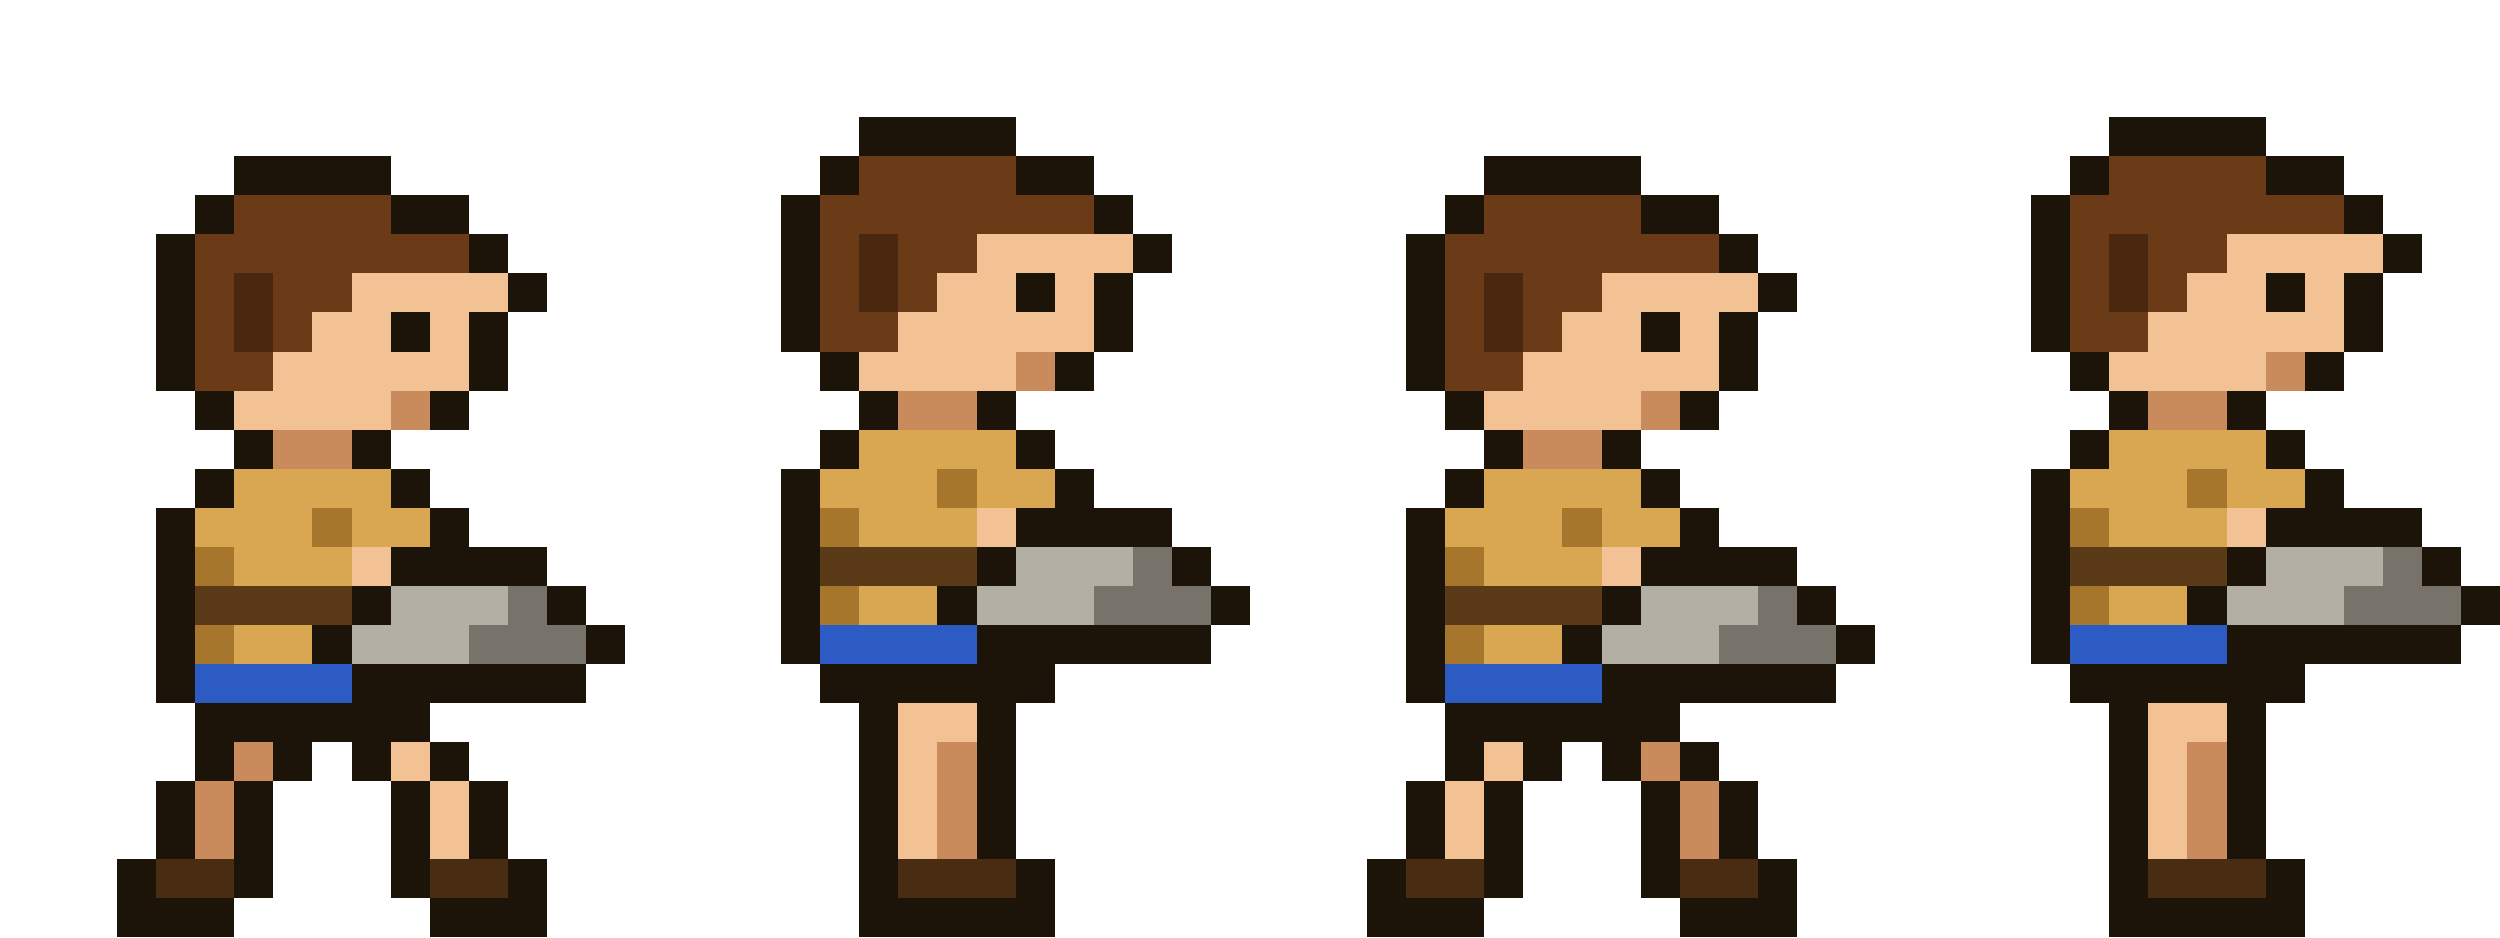
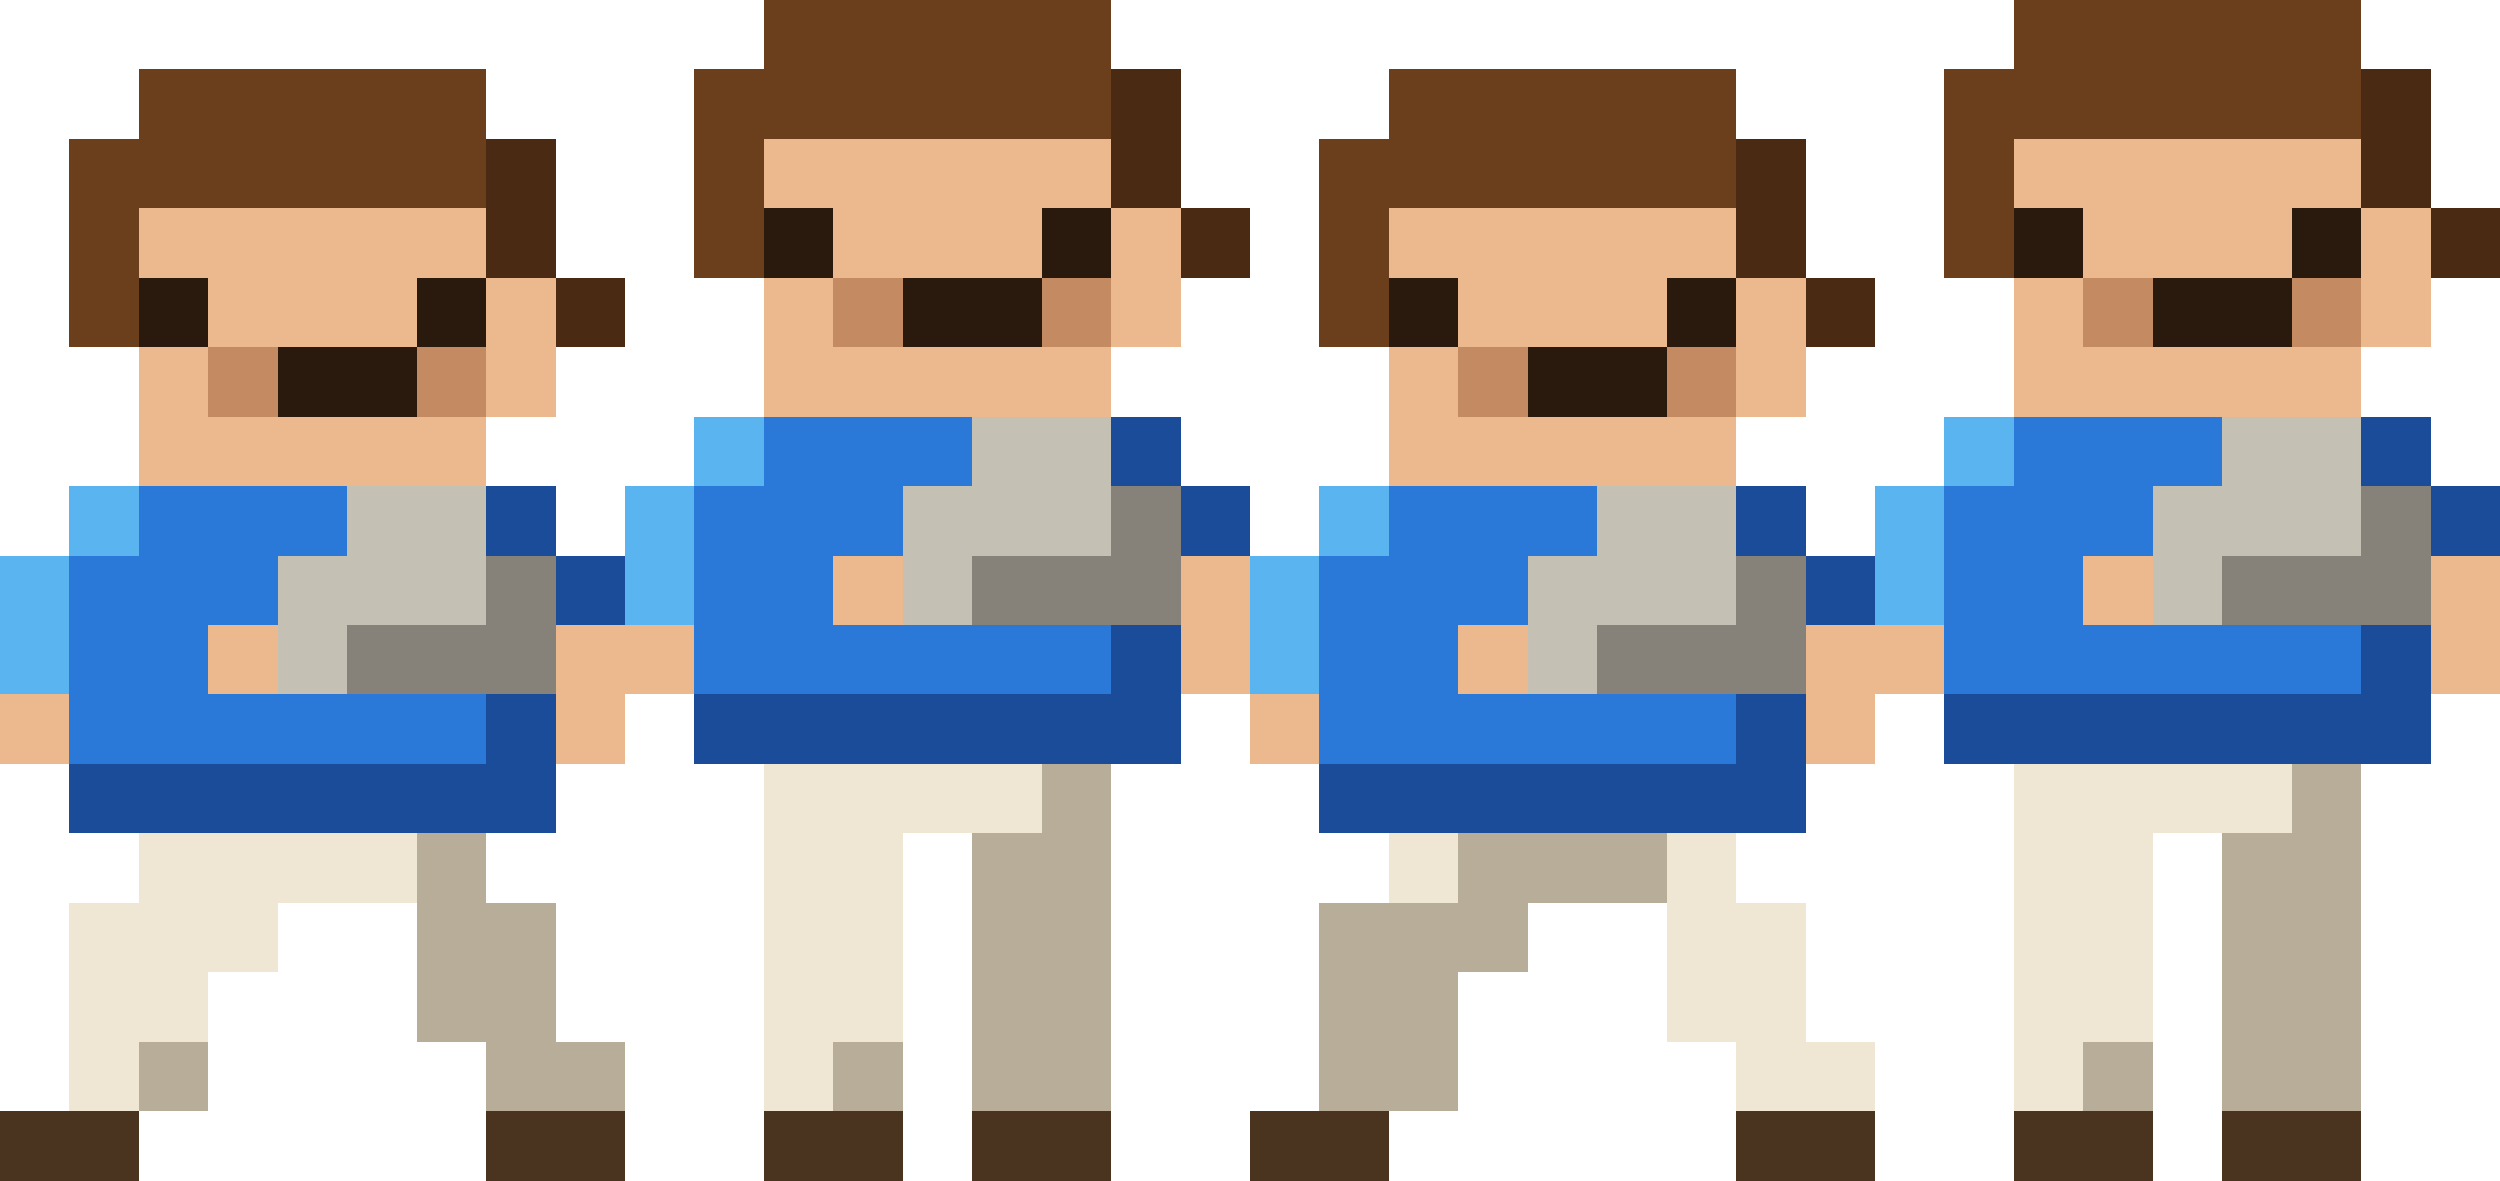
- <svg xmlns="http://www.w3.org/2000/svg" viewBox="0 0 64 24" width="64" height="24" shape-rendering="crispEdges">
-   <rect x="6" y="4" width="4" height="1" fill="#1c1309" />
-   <rect x="5" y="5" width="1" height="1" fill="#1c1309" />
-   <rect x="6" y="5" width="4" height="1" fill="#6b3a17" />
-   <rect x="10" y="5" width="2" height="1" fill="#1c1309" />
-   <rect x="4" y="6" width="1" height="1" fill="#1c1309" />
-   <rect x="5" y="6" width="7" height="1" fill="#6b3a17" />
-   <rect x="12" y="6" width="1" height="1" fill="#1c1309" />
-   <rect x="4" y="7" width="1" height="1" fill="#1c1309" />
-   <rect x="5" y="7" width="1" height="1" fill="#6b3a17" />
-   <rect x="6" y="7" width="1" height="1" fill="#4a280f" />
-   <rect x="7" y="7" width="2" height="1" fill="#6b3a17" />
-   <rect x="9" y="7" width="4" height="1" fill="#f2c294" />
-   <rect x="13" y="7" width="1" height="1" fill="#1c1309" />
-   <rect x="4" y="8" width="1" height="1" fill="#1c1309" />
-   <rect x="5" y="8" width="1" height="1" fill="#6b3a17" />
-   <rect x="6" y="8" width="1" height="1" fill="#4a280f" />
-   <rect x="7" y="8" width="1" height="1" fill="#6b3a17" />
-   <rect x="8" y="8" width="2" height="1" fill="#f2c294" />
-   <rect x="10" y="8" width="1" height="1" fill="#1c1309" />
-   <rect x="11" y="8" width="1" height="1" fill="#f2c294" />
-   <rect x="12" y="8" width="1" height="1" fill="#1c1309" />
-   <rect x="4" y="9" width="1" height="1" fill="#1c1309" />
-   <rect x="5" y="9" width="2" height="1" fill="#6b3a17" />
-   <rect x="7" y="9" width="5" height="1" fill="#f2c294" />
-   <rect x="12" y="9" width="1" height="1" fill="#1c1309" />
-   <rect x="5" y="10" width="1" height="1" fill="#1c1309" />
-   <rect x="6" y="10" width="4" height="1" fill="#f2c294" />
-   <rect x="10" y="10" width="1" height="1" fill="#c98a5c" />
-   <rect x="11" y="10" width="1" height="1" fill="#1c1309" />
-   <rect x="6" y="11" width="1" height="1" fill="#1c1309" />
-   <rect x="7" y="11" width="2" height="1" fill="#c98a5c" />
-   <rect x="9" y="11" width="1" height="1" fill="#1c1309" />
-   <rect x="5" y="12" width="1" height="1" fill="#1c1309" />
-   <rect x="6" y="12" width="4" height="1" fill="#d9a752" />
-   <rect x="10" y="12" width="1" height="1" fill="#1c1309" />
-   <rect x="4" y="13" width="1" height="1" fill="#1c1309" />
-   <rect x="5" y="13" width="3" height="1" fill="#d9a752" />
-   <rect x="8" y="13" width="1" height="1" fill="#a5762c" />
-   <rect x="9" y="13" width="2" height="1" fill="#d9a752" />
-   <rect x="11" y="13" width="1" height="1" fill="#1c1309" />
-   <rect x="4" y="14" width="1" height="1" fill="#1c1309" />
-   <rect x="5" y="14" width="1" height="1" fill="#a5762c" />
-   <rect x="6" y="14" width="3" height="1" fill="#d9a752" />
-   <rect x="9" y="14" width="1" height="1" fill="#f2c294" />
-   <rect x="10" y="14" width="4" height="1" fill="#1c1309" />
-   <rect x="4" y="15" width="1" height="1" fill="#1c1309" />
-   <rect x="5" y="15" width="4" height="1" fill="#5b3a17" />
-   <rect x="9" y="15" width="1" height="1" fill="#1c1309" />
-   <rect x="10" y="15" width="3" height="1" fill="#b3afa5" />
-   <rect x="13" y="15" width="1" height="1" fill="#77736b" />
-   <rect x="14" y="15" width="1" height="1" fill="#1c1309" />
-   <rect x="4" y="16" width="1" height="1" fill="#1c1309" />
-   <rect x="5" y="16" width="1" height="1" fill="#a5762c" />
-   <rect x="6" y="16" width="2" height="1" fill="#d9a752" />
-   <rect x="8" y="16" width="1" height="1" fill="#1c1309" />
-   <rect x="9" y="16" width="3" height="1" fill="#b3afa5" />
-   <rect x="12" y="16" width="3" height="1" fill="#77736b" />
-   <rect x="15" y="16" width="1" height="1" fill="#1c1309" />
-   <rect x="4" y="17" width="1" height="1" fill="#1c1309" />
-   <rect x="5" y="17" width="4" height="1" fill="#2c5bc4" />
-   <rect x="9" y="17" width="6" height="1" fill="#1c1309" />
-   <rect x="5" y="18" width="6" height="1" fill="#1c1309" />
-   <rect x="5" y="19" width="1" height="1" fill="#1c1309" />
-   <rect x="6" y="19" width="1" height="1" fill="#c98a5c" />
-   <rect x="7" y="19" width="1" height="1" fill="#1c1309" />
-   <rect x="9" y="19" width="1" height="1" fill="#1c1309" />
-   <rect x="10" y="19" width="1" height="1" fill="#f2c294" />
-   <rect x="11" y="19" width="1" height="1" fill="#1c1309" />
-   <rect x="4" y="20" width="1" height="1" fill="#1c1309" />
-   <rect x="5" y="20" width="1" height="1" fill="#c98a5c" />
-   <rect x="6" y="20" width="1" height="1" fill="#1c1309" />
-   <rect x="10" y="20" width="1" height="1" fill="#1c1309" />
-   <rect x="11" y="20" width="1" height="1" fill="#f2c294" />
-   <rect x="12" y="20" width="1" height="1" fill="#1c1309" />
-   <rect x="4" y="21" width="1" height="1" fill="#1c1309" />
-   <rect x="5" y="21" width="1" height="1" fill="#c98a5c" />
-   <rect x="6" y="21" width="1" height="1" fill="#1c1309" />
-   <rect x="10" y="21" width="1" height="1" fill="#1c1309" />
-   <rect x="11" y="21" width="1" height="1" fill="#f2c294" />
-   <rect x="12" y="21" width="1" height="1" fill="#1c1309" />
-   <rect x="3" y="22" width="1" height="1" fill="#1c1309" />
-   <rect x="4" y="22" width="2" height="1" fill="#4a2c12" />
-   <rect x="6" y="22" width="1" height="1" fill="#1c1309" />
-   <rect x="10" y="22" width="1" height="1" fill="#1c1309" />
-   <rect x="11" y="22" width="2" height="1" fill="#4a2c12" />
-   <rect x="13" y="22" width="1" height="1" fill="#1c1309" />
-   <rect x="3" y="23" width="3" height="1" fill="#1c1309" />
-   <rect x="11" y="23" width="3" height="1" fill="#1c1309" />
-   <rect x="22" y="3" width="4" height="1" fill="#1c1309" />
-   <rect x="21" y="4" width="1" height="1" fill="#1c1309" />
-   <rect x="22" y="4" width="4" height="1" fill="#6b3a17" />
-   <rect x="26" y="4" width="2" height="1" fill="#1c1309" />
-   <rect x="20" y="5" width="1" height="1" fill="#1c1309" />
-   <rect x="21" y="5" width="7" height="1" fill="#6b3a17" />
-   <rect x="28" y="5" width="1" height="1" fill="#1c1309" />
-   <rect x="20" y="6" width="1" height="1" fill="#1c1309" />
-   <rect x="21" y="6" width="1" height="1" fill="#6b3a17" />
-   <rect x="22" y="6" width="1" height="1" fill="#4a280f" />
-   <rect x="23" y="6" width="2" height="1" fill="#6b3a17" />
-   <rect x="25" y="6" width="4" height="1" fill="#f2c294" />
-   <rect x="29" y="6" width="1" height="1" fill="#1c1309" />
-   <rect x="20" y="7" width="1" height="1" fill="#1c1309" />
-   <rect x="21" y="7" width="1" height="1" fill="#6b3a17" />
-   <rect x="22" y="7" width="1" height="1" fill="#4a280f" />
-   <rect x="23" y="7" width="1" height="1" fill="#6b3a17" />
-   <rect x="24" y="7" width="2" height="1" fill="#f2c294" />
-   <rect x="26" y="7" width="1" height="1" fill="#1c1309" />
-   <rect x="27" y="7" width="1" height="1" fill="#f2c294" />
-   <rect x="28" y="7" width="1" height="1" fill="#1c1309" />
-   <rect x="20" y="8" width="1" height="1" fill="#1c1309" />
-   <rect x="21" y="8" width="2" height="1" fill="#6b3a17" />
-   <rect x="23" y="8" width="5" height="1" fill="#f2c294" />
-   <rect x="28" y="8" width="1" height="1" fill="#1c1309" />
-   <rect x="21" y="9" width="1" height="1" fill="#1c1309" />
-   <rect x="22" y="9" width="4" height="1" fill="#f2c294" />
-   <rect x="26" y="9" width="1" height="1" fill="#c98a5c" />
-   <rect x="27" y="9" width="1" height="1" fill="#1c1309" />
-   <rect x="22" y="10" width="1" height="1" fill="#1c1309" />
-   <rect x="23" y="10" width="2" height="1" fill="#c98a5c" />
-   <rect x="25" y="10" width="1" height="1" fill="#1c1309" />
-   <rect x="21" y="11" width="1" height="1" fill="#1c1309" />
-   <rect x="22" y="11" width="4" height="1" fill="#d9a752" />
-   <rect x="26" y="11" width="1" height="1" fill="#1c1309" />
-   <rect x="20" y="12" width="1" height="1" fill="#1c1309" />
-   <rect x="21" y="12" width="3" height="1" fill="#d9a752" />
-   <rect x="24" y="12" width="1" height="1" fill="#a5762c" />
-   <rect x="25" y="12" width="2" height="1" fill="#d9a752" />
-   <rect x="27" y="12" width="1" height="1" fill="#1c1309" />
-   <rect x="20" y="13" width="1" height="1" fill="#1c1309" />
-   <rect x="21" y="13" width="1" height="1" fill="#a5762c" />
-   <rect x="22" y="13" width="3" height="1" fill="#d9a752" />
-   <rect x="25" y="13" width="1" height="1" fill="#f2c294" />
-   <rect x="26" y="13" width="4" height="1" fill="#1c1309" />
-   <rect x="20" y="14" width="1" height="1" fill="#1c1309" />
-   <rect x="21" y="14" width="4" height="1" fill="#5b3a17" />
-   <rect x="25" y="14" width="1" height="1" fill="#1c1309" />
-   <rect x="26" y="14" width="3" height="1" fill="#b3afa5" />
-   <rect x="29" y="14" width="1" height="1" fill="#77736b" />
-   <rect x="30" y="14" width="1" height="1" fill="#1c1309" />
-   <rect x="20" y="15" width="1" height="1" fill="#1c1309" />
-   <rect x="21" y="15" width="1" height="1" fill="#a5762c" />
-   <rect x="22" y="15" width="2" height="1" fill="#d9a752" />
-   <rect x="24" y="15" width="1" height="1" fill="#1c1309" />
-   <rect x="25" y="15" width="3" height="1" fill="#b3afa5" />
-   <rect x="28" y="15" width="3" height="1" fill="#77736b" />
-   <rect x="31" y="15" width="1" height="1" fill="#1c1309" />
-   <rect x="20" y="16" width="1" height="1" fill="#1c1309" />
-   <rect x="21" y="16" width="4" height="1" fill="#2c5bc4" />
-   <rect x="25" y="16" width="6" height="1" fill="#1c1309" />
-   <rect x="21" y="17" width="6" height="1" fill="#1c1309" />
-   <rect x="22" y="18" width="1" height="1" fill="#1c1309" />
-   <rect x="23" y="18" width="2" height="1" fill="#f2c294" />
-   <rect x="25" y="18" width="1" height="1" fill="#1c1309" />
-   <rect x="22" y="19" width="1" height="1" fill="#1c1309" />
-   <rect x="23" y="19" width="1" height="1" fill="#f2c294" />
-   <rect x="24" y="19" width="1" height="1" fill="#c98a5c" />
-   <rect x="25" y="19" width="1" height="1" fill="#1c1309" />
-   <rect x="22" y="20" width="1" height="1" fill="#1c1309" />
-   <rect x="23" y="20" width="1" height="1" fill="#f2c294" />
-   <rect x="24" y="20" width="1" height="1" fill="#c98a5c" />
-   <rect x="25" y="20" width="1" height="1" fill="#1c1309" />
-   <rect x="22" y="21" width="1" height="1" fill="#1c1309" />
-   <rect x="23" y="21" width="1" height="1" fill="#f2c294" />
-   <rect x="24" y="21" width="1" height="1" fill="#c98a5c" />
-   <rect x="25" y="21" width="1" height="1" fill="#1c1309" />
-   <rect x="22" y="22" width="1" height="1" fill="#1c1309" />
-   <rect x="23" y="22" width="3" height="1" fill="#4a2c12" />
-   <rect x="26" y="22" width="1" height="1" fill="#1c1309" />
-   <rect x="22" y="23" width="5" height="1" fill="#1c1309" />
-   <rect x="38" y="4" width="4" height="1" fill="#1c1309" />
-   <rect x="37" y="5" width="1" height="1" fill="#1c1309" />
-   <rect x="38" y="5" width="4" height="1" fill="#6b3a17" />
-   <rect x="42" y="5" width="2" height="1" fill="#1c1309" />
-   <rect x="36" y="6" width="1" height="1" fill="#1c1309" />
-   <rect x="37" y="6" width="7" height="1" fill="#6b3a17" />
-   <rect x="44" y="6" width="1" height="1" fill="#1c1309" />
-   <rect x="36" y="7" width="1" height="1" fill="#1c1309" />
-   <rect x="37" y="7" width="1" height="1" fill="#6b3a17" />
-   <rect x="38" y="7" width="1" height="1" fill="#4a280f" />
-   <rect x="39" y="7" width="2" height="1" fill="#6b3a17" />
-   <rect x="41" y="7" width="4" height="1" fill="#f2c294" />
-   <rect x="45" y="7" width="1" height="1" fill="#1c1309" />
-   <rect x="36" y="8" width="1" height="1" fill="#1c1309" />
-   <rect x="37" y="8" width="1" height="1" fill="#6b3a17" />
-   <rect x="38" y="8" width="1" height="1" fill="#4a280f" />
-   <rect x="39" y="8" width="1" height="1" fill="#6b3a17" />
-   <rect x="40" y="8" width="2" height="1" fill="#f2c294" />
-   <rect x="42" y="8" width="1" height="1" fill="#1c1309" />
-   <rect x="43" y="8" width="1" height="1" fill="#f2c294" />
-   <rect x="44" y="8" width="1" height="1" fill="#1c1309" />
-   <rect x="36" y="9" width="1" height="1" fill="#1c1309" />
-   <rect x="37" y="9" width="2" height="1" fill="#6b3a17" />
-   <rect x="39" y="9" width="5" height="1" fill="#f2c294" />
-   <rect x="44" y="9" width="1" height="1" fill="#1c1309" />
-   <rect x="37" y="10" width="1" height="1" fill="#1c1309" />
-   <rect x="38" y="10" width="4" height="1" fill="#f2c294" />
-   <rect x="42" y="10" width="1" height="1" fill="#c98a5c" />
-   <rect x="43" y="10" width="1" height="1" fill="#1c1309" />
-   <rect x="38" y="11" width="1" height="1" fill="#1c1309" />
-   <rect x="39" y="11" width="2" height="1" fill="#c98a5c" />
-   <rect x="41" y="11" width="1" height="1" fill="#1c1309" />
-   <rect x="37" y="12" width="1" height="1" fill="#1c1309" />
-   <rect x="38" y="12" width="4" height="1" fill="#d9a752" />
-   <rect x="42" y="12" width="1" height="1" fill="#1c1309" />
-   <rect x="36" y="13" width="1" height="1" fill="#1c1309" />
-   <rect x="37" y="13" width="3" height="1" fill="#d9a752" />
-   <rect x="40" y="13" width="1" height="1" fill="#a5762c" />
-   <rect x="41" y="13" width="2" height="1" fill="#d9a752" />
-   <rect x="43" y="13" width="1" height="1" fill="#1c1309" />
-   <rect x="36" y="14" width="1" height="1" fill="#1c1309" />
-   <rect x="37" y="14" width="1" height="1" fill="#a5762c" />
-   <rect x="38" y="14" width="3" height="1" fill="#d9a752" />
-   <rect x="41" y="14" width="1" height="1" fill="#f2c294" />
-   <rect x="42" y="14" width="4" height="1" fill="#1c1309" />
-   <rect x="36" y="15" width="1" height="1" fill="#1c1309" />
-   <rect x="37" y="15" width="4" height="1" fill="#5b3a17" />
-   <rect x="41" y="15" width="1" height="1" fill="#1c1309" />
-   <rect x="42" y="15" width="3" height="1" fill="#b3afa5" />
-   <rect x="45" y="15" width="1" height="1" fill="#77736b" />
-   <rect x="46" y="15" width="1" height="1" fill="#1c1309" />
-   <rect x="36" y="16" width="1" height="1" fill="#1c1309" />
-   <rect x="37" y="16" width="1" height="1" fill="#a5762c" />
-   <rect x="38" y="16" width="2" height="1" fill="#d9a752" />
-   <rect x="40" y="16" width="1" height="1" fill="#1c1309" />
-   <rect x="41" y="16" width="3" height="1" fill="#b3afa5" />
-   <rect x="44" y="16" width="3" height="1" fill="#77736b" />
-   <rect x="47" y="16" width="1" height="1" fill="#1c1309" />
-   <rect x="36" y="17" width="1" height="1" fill="#1c1309" />
-   <rect x="37" y="17" width="4" height="1" fill="#2c5bc4" />
-   <rect x="41" y="17" width="6" height="1" fill="#1c1309" />
-   <rect x="37" y="18" width="6" height="1" fill="#1c1309" />
-   <rect x="37" y="19" width="1" height="1" fill="#1c1309" />
-   <rect x="38" y="19" width="1" height="1" fill="#f2c294" />
-   <rect x="39" y="19" width="1" height="1" fill="#1c1309" />
-   <rect x="41" y="19" width="1" height="1" fill="#1c1309" />
-   <rect x="42" y="19" width="1" height="1" fill="#c98a5c" />
-   <rect x="43" y="19" width="1" height="1" fill="#1c1309" />
-   <rect x="36" y="20" width="1" height="1" fill="#1c1309" />
-   <rect x="37" y="20" width="1" height="1" fill="#f2c294" />
-   <rect x="38" y="20" width="1" height="1" fill="#1c1309" />
-   <rect x="42" y="20" width="1" height="1" fill="#1c1309" />
-   <rect x="43" y="20" width="1" height="1" fill="#c98a5c" />
-   <rect x="44" y="20" width="1" height="1" fill="#1c1309" />
-   <rect x="36" y="21" width="1" height="1" fill="#1c1309" />
-   <rect x="37" y="21" width="1" height="1" fill="#f2c294" />
-   <rect x="38" y="21" width="1" height="1" fill="#1c1309" />
-   <rect x="42" y="21" width="1" height="1" fill="#1c1309" />
-   <rect x="43" y="21" width="1" height="1" fill="#c98a5c" />
-   <rect x="44" y="21" width="1" height="1" fill="#1c1309" />
-   <rect x="35" y="22" width="1" height="1" fill="#1c1309" />
-   <rect x="36" y="22" width="2" height="1" fill="#4a2c12" />
-   <rect x="38" y="22" width="1" height="1" fill="#1c1309" />
-   <rect x="42" y="22" width="1" height="1" fill="#1c1309" />
-   <rect x="43" y="22" width="2" height="1" fill="#4a2c12" />
-   <rect x="45" y="22" width="1" height="1" fill="#1c1309" />
-   <rect x="35" y="23" width="3" height="1" fill="#1c1309" />
-   <rect x="43" y="23" width="3" height="1" fill="#1c1309" />
-   <rect x="54" y="3" width="4" height="1" fill="#1c1309" />
-   <rect x="53" y="4" width="1" height="1" fill="#1c1309" />
-   <rect x="54" y="4" width="4" height="1" fill="#6b3a17" />
-   <rect x="58" y="4" width="2" height="1" fill="#1c1309" />
-   <rect x="52" y="5" width="1" height="1" fill="#1c1309" />
-   <rect x="53" y="5" width="7" height="1" fill="#6b3a17" />
-   <rect x="60" y="5" width="1" height="1" fill="#1c1309" />
-   <rect x="52" y="6" width="1" height="1" fill="#1c1309" />
-   <rect x="53" y="6" width="1" height="1" fill="#6b3a17" />
-   <rect x="54" y="6" width="1" height="1" fill="#4a280f" />
-   <rect x="55" y="6" width="2" height="1" fill="#6b3a17" />
-   <rect x="57" y="6" width="4" height="1" fill="#f2c294" />
-   <rect x="61" y="6" width="1" height="1" fill="#1c1309" />
-   <rect x="52" y="7" width="1" height="1" fill="#1c1309" />
-   <rect x="53" y="7" width="1" height="1" fill="#6b3a17" />
-   <rect x="54" y="7" width="1" height="1" fill="#4a280f" />
-   <rect x="55" y="7" width="1" height="1" fill="#6b3a17" />
-   <rect x="56" y="7" width="2" height="1" fill="#f2c294" />
-   <rect x="58" y="7" width="1" height="1" fill="#1c1309" />
-   <rect x="59" y="7" width="1" height="1" fill="#f2c294" />
-   <rect x="60" y="7" width="1" height="1" fill="#1c1309" />
-   <rect x="52" y="8" width="1" height="1" fill="#1c1309" />
-   <rect x="53" y="8" width="2" height="1" fill="#6b3a17" />
-   <rect x="55" y="8" width="5" height="1" fill="#f2c294" />
-   <rect x="60" y="8" width="1" height="1" fill="#1c1309" />
-   <rect x="53" y="9" width="1" height="1" fill="#1c1309" />
-   <rect x="54" y="9" width="4" height="1" fill="#f2c294" />
-   <rect x="58" y="9" width="1" height="1" fill="#c98a5c" />
-   <rect x="59" y="9" width="1" height="1" fill="#1c1309" />
-   <rect x="54" y="10" width="1" height="1" fill="#1c1309" />
-   <rect x="55" y="10" width="2" height="1" fill="#c98a5c" />
-   <rect x="57" y="10" width="1" height="1" fill="#1c1309" />
-   <rect x="53" y="11" width="1" height="1" fill="#1c1309" />
-   <rect x="54" y="11" width="4" height="1" fill="#d9a752" />
-   <rect x="58" y="11" width="1" height="1" fill="#1c1309" />
-   <rect x="52" y="12" width="1" height="1" fill="#1c1309" />
-   <rect x="53" y="12" width="3" height="1" fill="#d9a752" />
-   <rect x="56" y="12" width="1" height="1" fill="#a5762c" />
-   <rect x="57" y="12" width="2" height="1" fill="#d9a752" />
-   <rect x="59" y="12" width="1" height="1" fill="#1c1309" />
-   <rect x="52" y="13" width="1" height="1" fill="#1c1309" />
-   <rect x="53" y="13" width="1" height="1" fill="#a5762c" />
-   <rect x="54" y="13" width="3" height="1" fill="#d9a752" />
-   <rect x="57" y="13" width="1" height="1" fill="#f2c294" />
-   <rect x="58" y="13" width="4" height="1" fill="#1c1309" />
-   <rect x="52" y="14" width="1" height="1" fill="#1c1309" />
-   <rect x="53" y="14" width="4" height="1" fill="#5b3a17" />
-   <rect x="57" y="14" width="1" height="1" fill="#1c1309" />
-   <rect x="58" y="14" width="3" height="1" fill="#b3afa5" />
-   <rect x="61" y="14" width="1" height="1" fill="#77736b" />
-   <rect x="62" y="14" width="1" height="1" fill="#1c1309" />
-   <rect x="52" y="15" width="1" height="1" fill="#1c1309" />
-   <rect x="53" y="15" width="1" height="1" fill="#a5762c" />
-   <rect x="54" y="15" width="2" height="1" fill="#d9a752" />
-   <rect x="56" y="15" width="1" height="1" fill="#1c1309" />
-   <rect x="57" y="15" width="3" height="1" fill="#b3afa5" />
-   <rect x="60" y="15" width="3" height="1" fill="#77736b" />
-   <rect x="63" y="15" width="1" height="1" fill="#1c1309" />
-   <rect x="52" y="16" width="1" height="1" fill="#1c1309" />
-   <rect x="53" y="16" width="4" height="1" fill="#2c5bc4" />
-   <rect x="57" y="16" width="6" height="1" fill="#1c1309" />
-   <rect x="53" y="17" width="6" height="1" fill="#1c1309" />
-   <rect x="54" y="18" width="1" height="1" fill="#1c1309" />
-   <rect x="55" y="18" width="2" height="1" fill="#f2c294" />
-   <rect x="57" y="18" width="1" height="1" fill="#1c1309" />
-   <rect x="54" y="19" width="1" height="1" fill="#1c1309" />
-   <rect x="55" y="19" width="1" height="1" fill="#f2c294" />
-   <rect x="56" y="19" width="1" height="1" fill="#c98a5c" />
-   <rect x="57" y="19" width="1" height="1" fill="#1c1309" />
-   <rect x="54" y="20" width="1" height="1" fill="#1c1309" />
-   <rect x="55" y="20" width="1" height="1" fill="#f2c294" />
-   <rect x="56" y="20" width="1" height="1" fill="#c98a5c" />
-   <rect x="57" y="20" width="1" height="1" fill="#1c1309" />
-   <rect x="54" y="21" width="1" height="1" fill="#1c1309" />
-   <rect x="55" y="21" width="1" height="1" fill="#f2c294" />
-   <rect x="56" y="21" width="1" height="1" fill="#c98a5c" />
-   <rect x="57" y="21" width="1" height="1" fill="#1c1309" />
-   <rect x="54" y="22" width="1" height="1" fill="#1c1309" />
-   <rect x="55" y="22" width="3" height="1" fill="#4a2c12" />
-   <rect x="58" y="22" width="1" height="1" fill="#1c1309" />
-   <rect x="54" y="23" width="5" height="1" fill="#1c1309" />
+ <svg xmlns="http://www.w3.org/2000/svg" viewBox="0 0 36 17" width="36" height="17" shape-rendering="crispEdges">
+   <rect x="2" y="1" width="5" height="1" fill="#6b3e1c" />
+   <rect x="1" y="2" width="6" height="1" fill="#6b3e1c" />
+   <rect x="7" y="2" width="1" height="1" fill="#4a2a12" />
+   <rect x="1" y="3" width="1" height="1" fill="#6b3e1c" />
+   <rect x="2" y="3" width="5" height="1" fill="#ecb98e" />
+   <rect x="7" y="3" width="1" height="1" fill="#4a2a12" />
+   <rect x="1" y="4" width="1" height="1" fill="#6b3e1c" />
+   <rect x="2" y="4" width="1" height="1" fill="#2a1a0e" />
+   <rect x="3" y="4" width="3" height="1" fill="#ecb98e" />
+   <rect x="6" y="4" width="1" height="1" fill="#2a1a0e" />
+   <rect x="7" y="4" width="1" height="1" fill="#ecb98e" />
+   <rect x="8" y="4" width="1" height="1" fill="#4a2a12" />
+   <rect x="2" y="5" width="1" height="1" fill="#ecb98e" />
+   <rect x="3" y="5" width="1" height="1" fill="#c48a62" />
+   <rect x="4" y="5" width="2" height="1" fill="#2a1a0e" />
+   <rect x="6" y="5" width="1" height="1" fill="#c48a62" />
+   <rect x="7" y="5" width="1" height="1" fill="#ecb98e" />
+   <rect x="2" y="6" width="5" height="1" fill="#ecb98e" />
+   <rect x="1" y="7" width="1" height="1" fill="#5ab4f0" />
+   <rect x="2" y="7" width="3" height="1" fill="#2a78d8" />
+   <rect x="5" y="7" width="2" height="1" fill="#c4c0b4" />
+   <rect x="7" y="7" width="1" height="1" fill="#1a4c9a" />
+   <rect x="0" y="8" width="1" height="1" fill="#5ab4f0" />
+   <rect x="1" y="8" width="3" height="1" fill="#2a78d8" />
+   <rect x="4" y="8" width="3" height="1" fill="#c4c0b4" />
+   <rect x="7" y="8" width="1" height="1" fill="#86827a" />
+   <rect x="8" y="8" width="1" height="1" fill="#1a4c9a" />
+   <rect x="0" y="9" width="1" height="1" fill="#5ab4f0" />
+   <rect x="1" y="9" width="2" height="1" fill="#2a78d8" />
+   <rect x="3" y="9" width="1" height="1" fill="#ecb98e" />
+   <rect x="4" y="9" width="1" height="1" fill="#c4c0b4" />
+   <rect x="5" y="9" width="3" height="1" fill="#86827a" />
+   <rect x="8" y="9" width="1" height="1" fill="#ecb98e" />
+   <rect x="0" y="10" width="1" height="1" fill="#ecb98e" />
+   <rect x="1" y="10" width="6" height="1" fill="#2a78d8" />
+   <rect x="7" y="10" width="1" height="1" fill="#1a4c9a" />
+   <rect x="8" y="10" width="1" height="1" fill="#ecb98e" />
+   <rect x="1" y="11" width="7" height="1" fill="#1a4c9a" />
+   <rect x="2" y="12" width="4" height="1" fill="#efe6d4" />
+   <rect x="6" y="12" width="1" height="1" fill="#b8ad98" />
+   <rect x="1" y="13" width="3" height="1" fill="#efe6d4" />
+   <rect x="6" y="13" width="2" height="1" fill="#b8ad98" />
+   <rect x="1" y="14" width="2" height="1" fill="#efe6d4" />
+   <rect x="6" y="14" width="2" height="1" fill="#b8ad98" />
+   <rect x="1" y="15" width="1" height="1" fill="#efe6d4" />
+   <rect x="2" y="15" width="1" height="1" fill="#b8ad98" />
+   <rect x="7" y="15" width="2" height="1" fill="#b8ad98" />
+   <rect x="0" y="16" width="2" height="1" fill="#4a3420" />
+   <rect x="7" y="16" width="2" height="1" fill="#4a3420" />
+   <rect x="11" y="0" width="5" height="1" fill="#6b3e1c" />
+   <rect x="10" y="1" width="6" height="1" fill="#6b3e1c" />
+   <rect x="16" y="1" width="1" height="1" fill="#4a2a12" />
+   <rect x="10" y="2" width="1" height="1" fill="#6b3e1c" />
+   <rect x="11" y="2" width="5" height="1" fill="#ecb98e" />
+   <rect x="16" y="2" width="1" height="1" fill="#4a2a12" />
+   <rect x="10" y="3" width="1" height="1" fill="#6b3e1c" />
+   <rect x="11" y="3" width="1" height="1" fill="#2a1a0e" />
+   <rect x="12" y="3" width="3" height="1" fill="#ecb98e" />
+   <rect x="15" y="3" width="1" height="1" fill="#2a1a0e" />
+   <rect x="16" y="3" width="1" height="1" fill="#ecb98e" />
+   <rect x="17" y="3" width="1" height="1" fill="#4a2a12" />
+   <rect x="11" y="4" width="1" height="1" fill="#ecb98e" />
+   <rect x="12" y="4" width="1" height="1" fill="#c48a62" />
+   <rect x="13" y="4" width="2" height="1" fill="#2a1a0e" />
+   <rect x="15" y="4" width="1" height="1" fill="#c48a62" />
+   <rect x="16" y="4" width="1" height="1" fill="#ecb98e" />
+   <rect x="11" y="5" width="5" height="1" fill="#ecb98e" />
+   <rect x="10" y="6" width="1" height="1" fill="#5ab4f0" />
+   <rect x="11" y="6" width="3" height="1" fill="#2a78d8" />
+   <rect x="14" y="6" width="2" height="1" fill="#c4c0b4" />
+   <rect x="16" y="6" width="1" height="1" fill="#1a4c9a" />
+   <rect x="9" y="7" width="1" height="1" fill="#5ab4f0" />
+   <rect x="10" y="7" width="3" height="1" fill="#2a78d8" />
+   <rect x="13" y="7" width="3" height="1" fill="#c4c0b4" />
+   <rect x="16" y="7" width="1" height="1" fill="#86827a" />
+   <rect x="17" y="7" width="1" height="1" fill="#1a4c9a" />
+   <rect x="9" y="8" width="1" height="1" fill="#5ab4f0" />
+   <rect x="10" y="8" width="2" height="1" fill="#2a78d8" />
+   <rect x="12" y="8" width="1" height="1" fill="#ecb98e" />
+   <rect x="13" y="8" width="1" height="1" fill="#c4c0b4" />
+   <rect x="14" y="8" width="3" height="1" fill="#86827a" />
+   <rect x="17" y="8" width="1" height="1" fill="#ecb98e" />
+   <rect x="9" y="9" width="1" height="1" fill="#ecb98e" />
+   <rect x="10" y="9" width="6" height="1" fill="#2a78d8" />
+   <rect x="16" y="9" width="1" height="1" fill="#1a4c9a" />
+   <rect x="17" y="9" width="1" height="1" fill="#ecb98e" />
+   <rect x="10" y="10" width="7" height="1" fill="#1a4c9a" />
+   <rect x="11" y="11" width="4" height="1" fill="#efe6d4" />
+   <rect x="15" y="11" width="1" height="1" fill="#b8ad98" />
+   <rect x="11" y="12" width="2" height="1" fill="#efe6d4" />
+   <rect x="14" y="12" width="2" height="1" fill="#b8ad98" />
+   <rect x="11" y="13" width="2" height="1" fill="#efe6d4" />
+   <rect x="14" y="13" width="2" height="1" fill="#b8ad98" />
+   <rect x="11" y="14" width="2" height="1" fill="#efe6d4" />
+   <rect x="14" y="14" width="2" height="1" fill="#b8ad98" />
+   <rect x="11" y="15" width="1" height="1" fill="#efe6d4" />
+   <rect x="12" y="15" width="1" height="1" fill="#b8ad98" />
+   <rect x="14" y="15" width="2" height="1" fill="#b8ad98" />
+   <rect x="11" y="16" width="2" height="1" fill="#4a3420" />
+   <rect x="14" y="16" width="2" height="1" fill="#4a3420" />
+   <rect x="20" y="1" width="5" height="1" fill="#6b3e1c" />
+   <rect x="19" y="2" width="6" height="1" fill="#6b3e1c" />
+   <rect x="25" y="2" width="1" height="1" fill="#4a2a12" />
+   <rect x="19" y="3" width="1" height="1" fill="#6b3e1c" />
+   <rect x="20" y="3" width="5" height="1" fill="#ecb98e" />
+   <rect x="25" y="3" width="1" height="1" fill="#4a2a12" />
+   <rect x="19" y="4" width="1" height="1" fill="#6b3e1c" />
+   <rect x="20" y="4" width="1" height="1" fill="#2a1a0e" />
+   <rect x="21" y="4" width="3" height="1" fill="#ecb98e" />
+   <rect x="24" y="4" width="1" height="1" fill="#2a1a0e" />
+   <rect x="25" y="4" width="1" height="1" fill="#ecb98e" />
+   <rect x="26" y="4" width="1" height="1" fill="#4a2a12" />
+   <rect x="20" y="5" width="1" height="1" fill="#ecb98e" />
+   <rect x="21" y="5" width="1" height="1" fill="#c48a62" />
+   <rect x="22" y="5" width="2" height="1" fill="#2a1a0e" />
+   <rect x="24" y="5" width="1" height="1" fill="#c48a62" />
+   <rect x="25" y="5" width="1" height="1" fill="#ecb98e" />
+   <rect x="20" y="6" width="5" height="1" fill="#ecb98e" />
+   <rect x="19" y="7" width="1" height="1" fill="#5ab4f0" />
+   <rect x="20" y="7" width="3" height="1" fill="#2a78d8" />
+   <rect x="23" y="7" width="2" height="1" fill="#c4c0b4" />
+   <rect x="25" y="7" width="1" height="1" fill="#1a4c9a" />
+   <rect x="18" y="8" width="1" height="1" fill="#5ab4f0" />
+   <rect x="19" y="8" width="3" height="1" fill="#2a78d8" />
+   <rect x="22" y="8" width="3" height="1" fill="#c4c0b4" />
+   <rect x="25" y="8" width="1" height="1" fill="#86827a" />
+   <rect x="26" y="8" width="1" height="1" fill="#1a4c9a" />
+   <rect x="18" y="9" width="1" height="1" fill="#5ab4f0" />
+   <rect x="19" y="9" width="2" height="1" fill="#2a78d8" />
+   <rect x="21" y="9" width="1" height="1" fill="#ecb98e" />
+   <rect x="22" y="9" width="1" height="1" fill="#c4c0b4" />
+   <rect x="23" y="9" width="3" height="1" fill="#86827a" />
+   <rect x="26" y="9" width="1" height="1" fill="#ecb98e" />
+   <rect x="18" y="10" width="1" height="1" fill="#ecb98e" />
+   <rect x="19" y="10" width="6" height="1" fill="#2a78d8" />
+   <rect x="25" y="10" width="1" height="1" fill="#1a4c9a" />
+   <rect x="26" y="10" width="1" height="1" fill="#ecb98e" />
+   <rect x="19" y="11" width="7" height="1" fill="#1a4c9a" />
+   <rect x="20" y="12" width="1" height="1" fill="#efe6d4" />
+   <rect x="21" y="12" width="3" height="1" fill="#b8ad98" />
+   <rect x="24" y="12" width="1" height="1" fill="#efe6d4" />
+   <rect x="19" y="13" width="3" height="1" fill="#b8ad98" />
+   <rect x="24" y="13" width="2" height="1" fill="#efe6d4" />
+   <rect x="19" y="14" width="2" height="1" fill="#b8ad98" />
+   <rect x="24" y="14" width="2" height="1" fill="#efe6d4" />
+   <rect x="19" y="15" width="2" height="1" fill="#b8ad98" />
+   <rect x="25" y="15" width="2" height="1" fill="#efe6d4" />
+   <rect x="18" y="16" width="2" height="1" fill="#4a3420" />
+   <rect x="25" y="16" width="2" height="1" fill="#4a3420" />
+   <rect x="29" y="0" width="5" height="1" fill="#6b3e1c" />
+   <rect x="28" y="1" width="6" height="1" fill="#6b3e1c" />
+   <rect x="34" y="1" width="1" height="1" fill="#4a2a12" />
+   <rect x="28" y="2" width="1" height="1" fill="#6b3e1c" />
+   <rect x="29" y="2" width="5" height="1" fill="#ecb98e" />
+   <rect x="34" y="2" width="1" height="1" fill="#4a2a12" />
+   <rect x="28" y="3" width="1" height="1" fill="#6b3e1c" />
+   <rect x="29" y="3" width="1" height="1" fill="#2a1a0e" />
+   <rect x="30" y="3" width="3" height="1" fill="#ecb98e" />
+   <rect x="33" y="3" width="1" height="1" fill="#2a1a0e" />
+   <rect x="34" y="3" width="1" height="1" fill="#ecb98e" />
+   <rect x="35" y="3" width="1" height="1" fill="#4a2a12" />
+   <rect x="29" y="4" width="1" height="1" fill="#ecb98e" />
+   <rect x="30" y="4" width="1" height="1" fill="#c48a62" />
+   <rect x="31" y="4" width="2" height="1" fill="#2a1a0e" />
+   <rect x="33" y="4" width="1" height="1" fill="#c48a62" />
+   <rect x="34" y="4" width="1" height="1" fill="#ecb98e" />
+   <rect x="29" y="5" width="5" height="1" fill="#ecb98e" />
+   <rect x="28" y="6" width="1" height="1" fill="#5ab4f0" />
+   <rect x="29" y="6" width="3" height="1" fill="#2a78d8" />
+   <rect x="32" y="6" width="2" height="1" fill="#c4c0b4" />
+   <rect x="34" y="6" width="1" height="1" fill="#1a4c9a" />
+   <rect x="27" y="7" width="1" height="1" fill="#5ab4f0" />
+   <rect x="28" y="7" width="3" height="1" fill="#2a78d8" />
+   <rect x="31" y="7" width="3" height="1" fill="#c4c0b4" />
+   <rect x="34" y="7" width="1" height="1" fill="#86827a" />
+   <rect x="35" y="7" width="1" height="1" fill="#1a4c9a" />
+   <rect x="27" y="8" width="1" height="1" fill="#5ab4f0" />
+   <rect x="28" y="8" width="2" height="1" fill="#2a78d8" />
+   <rect x="30" y="8" width="1" height="1" fill="#ecb98e" />
+   <rect x="31" y="8" width="1" height="1" fill="#c4c0b4" />
+   <rect x="32" y="8" width="3" height="1" fill="#86827a" />
+   <rect x="35" y="8" width="1" height="1" fill="#ecb98e" />
+   <rect x="27" y="9" width="1" height="1" fill="#ecb98e" />
+   <rect x="28" y="9" width="6" height="1" fill="#2a78d8" />
+   <rect x="34" y="9" width="1" height="1" fill="#1a4c9a" />
+   <rect x="35" y="9" width="1" height="1" fill="#ecb98e" />
+   <rect x="28" y="10" width="7" height="1" fill="#1a4c9a" />
+   <rect x="29" y="11" width="4" height="1" fill="#efe6d4" />
+   <rect x="33" y="11" width="1" height="1" fill="#b8ad98" />
+   <rect x="29" y="12" width="2" height="1" fill="#efe6d4" />
+   <rect x="32" y="12" width="2" height="1" fill="#b8ad98" />
+   <rect x="29" y="13" width="2" height="1" fill="#efe6d4" />
+   <rect x="32" y="13" width="2" height="1" fill="#b8ad98" />
+   <rect x="29" y="14" width="2" height="1" fill="#efe6d4" />
+   <rect x="32" y="14" width="2" height="1" fill="#b8ad98" />
+   <rect x="29" y="15" width="1" height="1" fill="#efe6d4" />
+   <rect x="30" y="15" width="1" height="1" fill="#b8ad98" />
+   <rect x="32" y="15" width="2" height="1" fill="#b8ad98" />
+   <rect x="29" y="16" width="2" height="1" fill="#4a3420" />
+   <rect x="32" y="16" width="2" height="1" fill="#4a3420" />
</svg>
